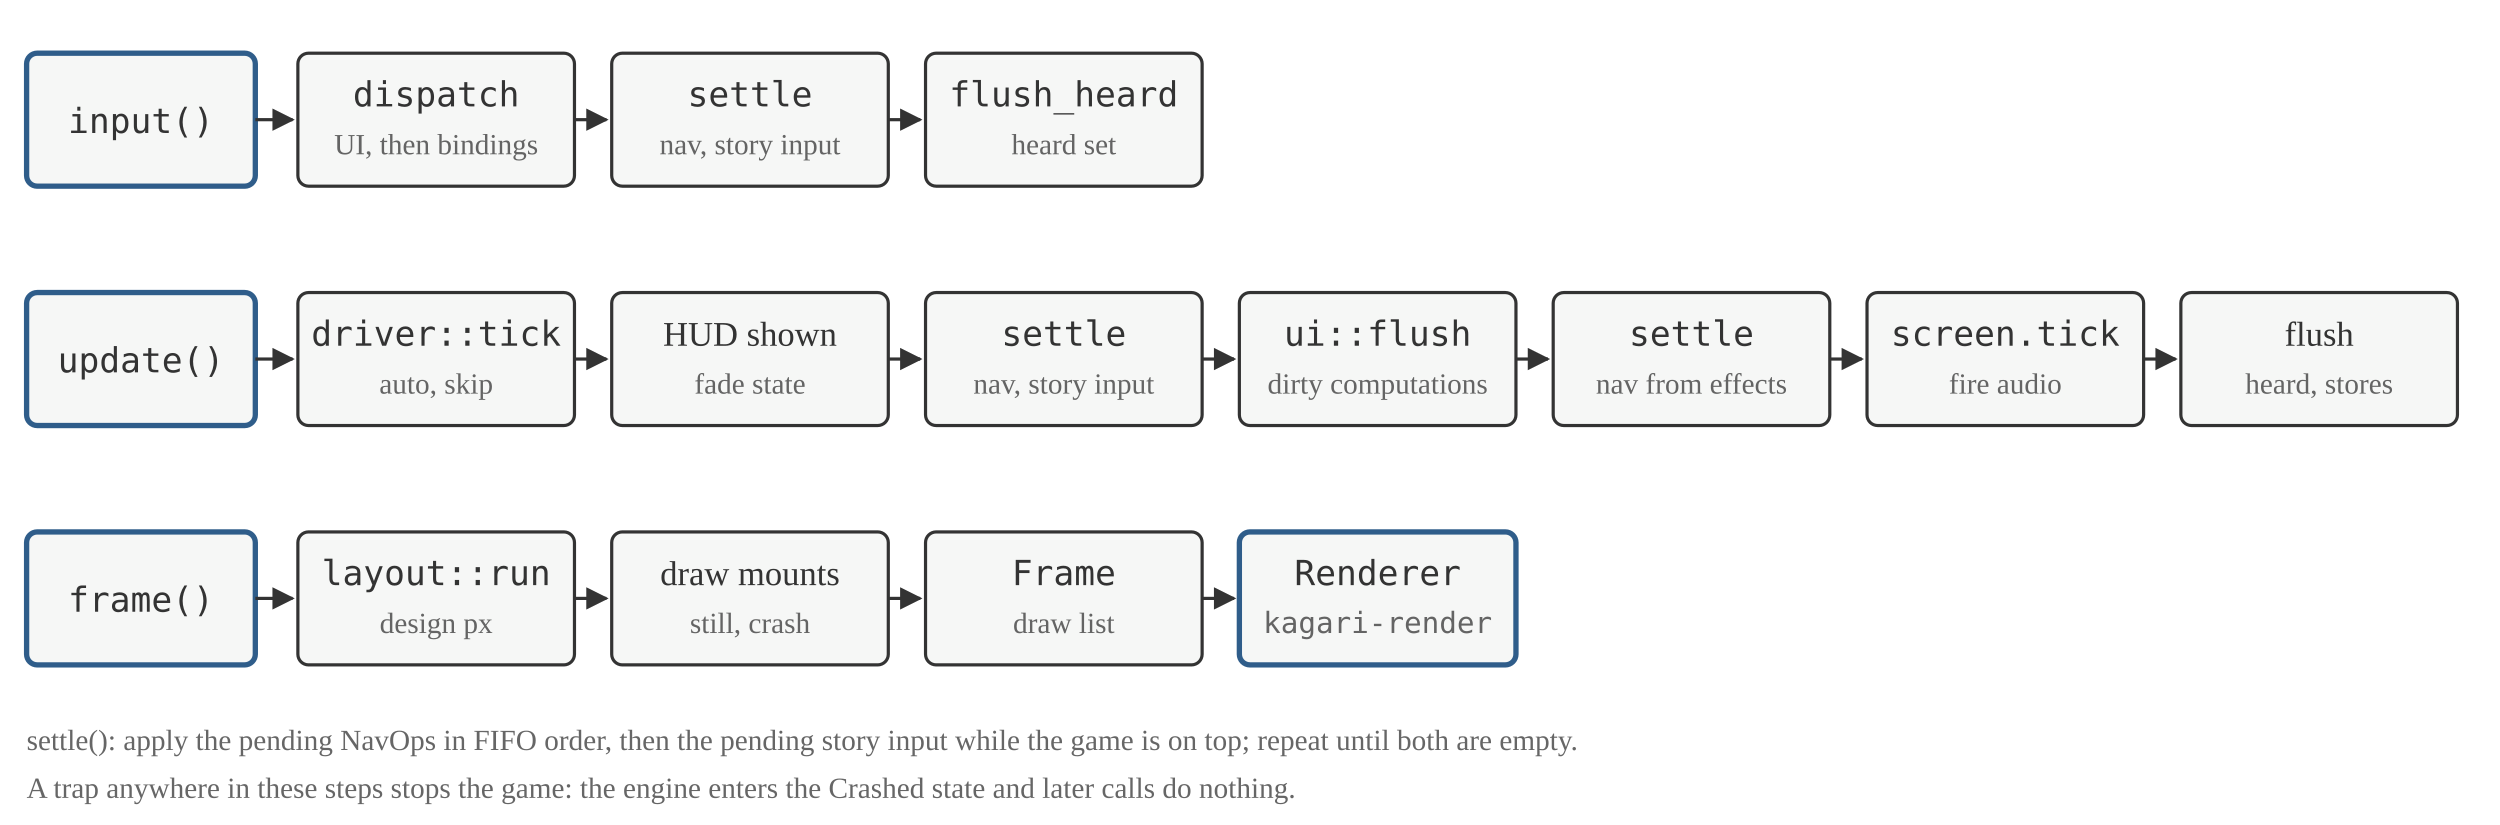
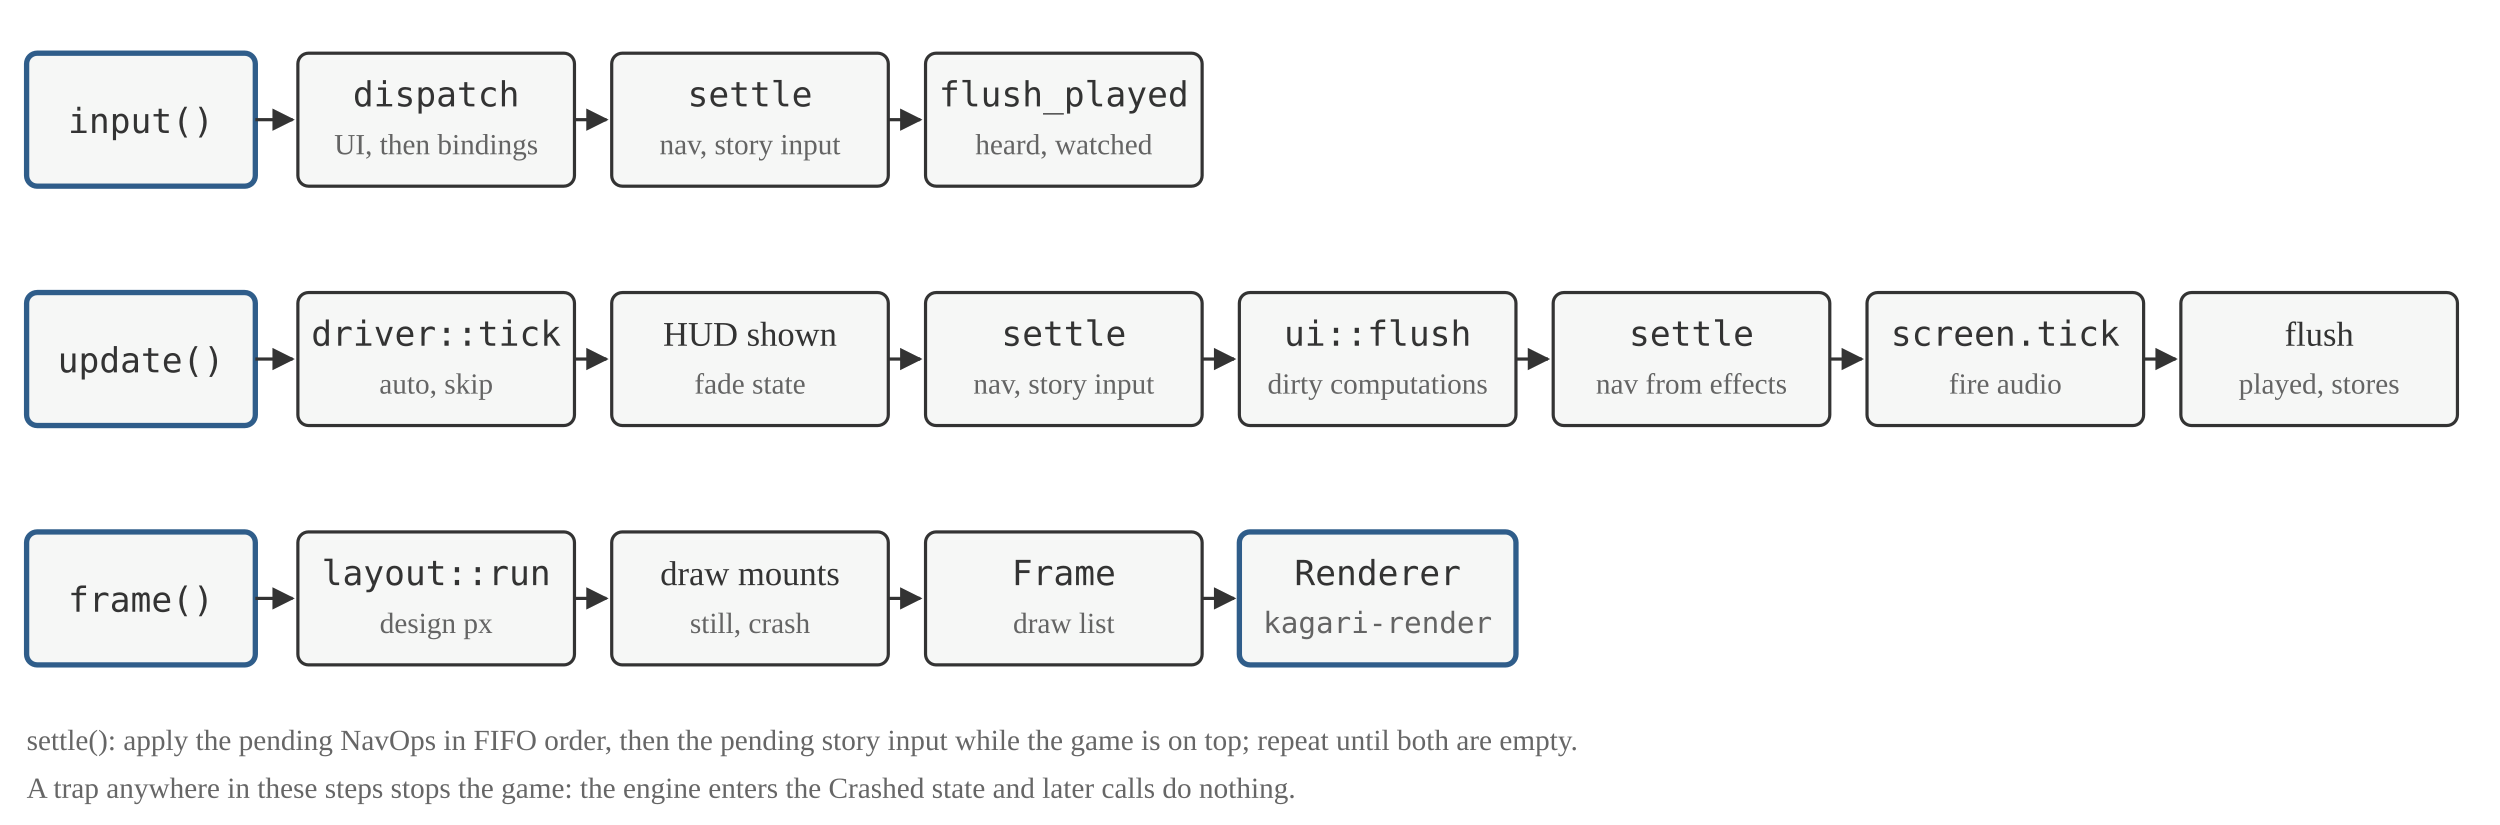
<svg xmlns="http://www.w3.org/2000/svg" viewBox="0 0 940 310" width="100%" style="max-width:940px" role="img" aria-label="The engine's three entry points per frame: input dispatches and settles; update ticks the story, settles, flushes the reactive graph, settles again, fires the timeline's audio and flushes the stores; frame lays out and draws the mounts into a Frame for the renderer">
  <style>
.kg-box{fill:var(--quote-bg,#f6f7f6);stroke:var(--fg,#333);stroke-width:1.2}
.kg-hl{fill:var(--quote-bg,#f6f7f6);stroke:var(--links,#2f5d8a);stroke-width:2}
.kg-ln{fill:none;stroke:var(--fg,#333);stroke-width:1.2}
.kg-head{fill:var(--fg,#333)}
.kg-t{fill:var(--fg,#333);font-size:13px}
.kg-s{fill:var(--fg,#333);font-size:11px;opacity:.75}
.kg-m{font-family:monospace}
.kg-c{text-anchor:middle}
</style>
  <defs>
    <marker id="kg-arrow-engine-loop" viewBox="0 0 10 10" refX="9" refY="5" markerWidth="7" markerHeight="7" orient="auto-start-reverse">
      <path d="M0,0L10,5L0,10z" class="kg-head" />
    </marker>
  </defs>
  <rect x="10" y="20" width="86" height="50" rx="4" class="kg-hl" />
  <text x="53" y="50" class="kg-t kg-c kg-m">input()</text>
  <rect x="112" y="20" width="104" height="50" rx="4" class="kg-box" />
  <text x="164" y="40" class="kg-t kg-c kg-m">dispatch</text>
  <text x="164" y="58" class="kg-s kg-c">UI, then bindings</text>
  <rect x="230" y="20" width="104" height="50" rx="4" class="kg-box" />
  <text x="282" y="40" class="kg-t kg-c kg-m">settle</text>
  <text x="282" y="58" class="kg-s kg-c">nav, story input</text>
  <rect x="348" y="20" width="104" height="50" rx="4" class="kg-box" />
-   <text x="400" y="40" class="kg-t kg-c kg-m">flush_heard</text>
-   <text x="400" y="58" class="kg-s kg-c">heard set</text>
+   <text x="400" y="40" class="kg-t kg-c kg-m">flush_played</text>
+   <text x="400" y="58" class="kg-s kg-c">heard, watched</text>
  <path d="M96,45H110" class="kg-ln" marker-end="url(#kg-arrow-engine-loop)" />
  <path d="M216,45H228" class="kg-ln" marker-end="url(#kg-arrow-engine-loop)" />
  <path d="M334,45H346" class="kg-ln" marker-end="url(#kg-arrow-engine-loop)" />
  <rect x="10" y="110" width="86" height="50" rx="4" class="kg-hl" />
  <text x="53" y="140" class="kg-t kg-c kg-m">update()</text>
  <rect x="112" y="110" width="104" height="50" rx="4" class="kg-box" />
  <text x="164" y="130" class="kg-t kg-c kg-m">driver::tick</text>
  <text x="164" y="148" class="kg-s kg-c">auto, skip</text>
  <rect x="230" y="110" width="104" height="50" rx="4" class="kg-box" />
  <text x="282" y="130" class="kg-t kg-c">HUD shown</text>
  <text x="282" y="148" class="kg-s kg-c">fade state</text>
  <rect x="348" y="110" width="104" height="50" rx="4" class="kg-box" />
  <text x="400" y="130" class="kg-t kg-c kg-m">settle</text>
  <text x="400" y="148" class="kg-s kg-c">nav, story input</text>
  <rect x="466" y="110" width="104" height="50" rx="4" class="kg-box" />
  <text x="518" y="130" class="kg-t kg-c kg-m">ui::flush</text>
  <text x="518" y="148" class="kg-s kg-c">dirty computations</text>
  <rect x="584" y="110" width="104" height="50" rx="4" class="kg-box" />
  <text x="636" y="130" class="kg-t kg-c kg-m">settle</text>
  <text x="636" y="148" class="kg-s kg-c">nav from effects</text>
  <rect x="702" y="110" width="104" height="50" rx="4" class="kg-box" />
  <text x="754" y="130" class="kg-t kg-c kg-m">screen.tick</text>
  <text x="754" y="148" class="kg-s kg-c">fire audio</text>
  <rect x="820" y="110" width="104" height="50" rx="4" class="kg-box" />
  <text x="872" y="130" class="kg-t kg-c">flush</text>
-   <text x="872" y="148" class="kg-s kg-c">heard, stores</text>
+   <text x="872" y="148" class="kg-s kg-c">played, stores</text>
  <path d="M96,135H110" class="kg-ln" marker-end="url(#kg-arrow-engine-loop)" />
  <path d="M216,135H228" class="kg-ln" marker-end="url(#kg-arrow-engine-loop)" />
  <path d="M334,135H346" class="kg-ln" marker-end="url(#kg-arrow-engine-loop)" />
  <path d="M452,135H464" class="kg-ln" marker-end="url(#kg-arrow-engine-loop)" />
  <path d="M570,135H582" class="kg-ln" marker-end="url(#kg-arrow-engine-loop)" />
  <path d="M688,135H700" class="kg-ln" marker-end="url(#kg-arrow-engine-loop)" />
  <path d="M806,135H818" class="kg-ln" marker-end="url(#kg-arrow-engine-loop)" />
  <rect x="10" y="200" width="86" height="50" rx="4" class="kg-hl" />
  <text x="53" y="230" class="kg-t kg-c kg-m">frame()</text>
  <rect x="112" y="200" width="104" height="50" rx="4" class="kg-box" />
  <text x="164" y="220" class="kg-t kg-c kg-m">layout::run</text>
  <text x="164" y="238" class="kg-s kg-c">design px</text>
  <rect x="230" y="200" width="104" height="50" rx="4" class="kg-box" />
  <text x="282" y="220" class="kg-t kg-c">draw mounts</text>
  <text x="282" y="238" class="kg-s kg-c">still, crash</text>
  <rect x="348" y="200" width="104" height="50" rx="4" class="kg-box" />
  <text x="400" y="220" class="kg-t kg-c kg-m">Frame</text>
  <text x="400" y="238" class="kg-s kg-c">draw list</text>
  <rect x="466" y="200" width="104" height="50" rx="4" class="kg-hl" />
  <text x="518" y="220" class="kg-t kg-c kg-m">Renderer</text>
  <text x="518" y="238" class="kg-s kg-c kg-m">kagari-render</text>
  <path d="M96,225H110" class="kg-ln" marker-end="url(#kg-arrow-engine-loop)" />
  <path d="M216,225H228" class="kg-ln" marker-end="url(#kg-arrow-engine-loop)" />
  <path d="M334,225H346" class="kg-ln" marker-end="url(#kg-arrow-engine-loop)" />
  <path d="M452,225H464" class="kg-ln" marker-end="url(#kg-arrow-engine-loop)" />
  <text x="10" y="282" class="kg-s">settle(): apply the pending NavOps in FIFO order, then the pending story input while the game is on top; repeat until both are empty.</text>
  <text x="10" y="300" class="kg-s">A trap anywhere in these steps stops the game: the engine enters the Crashed state and later calls do nothing.</text>
</svg>
